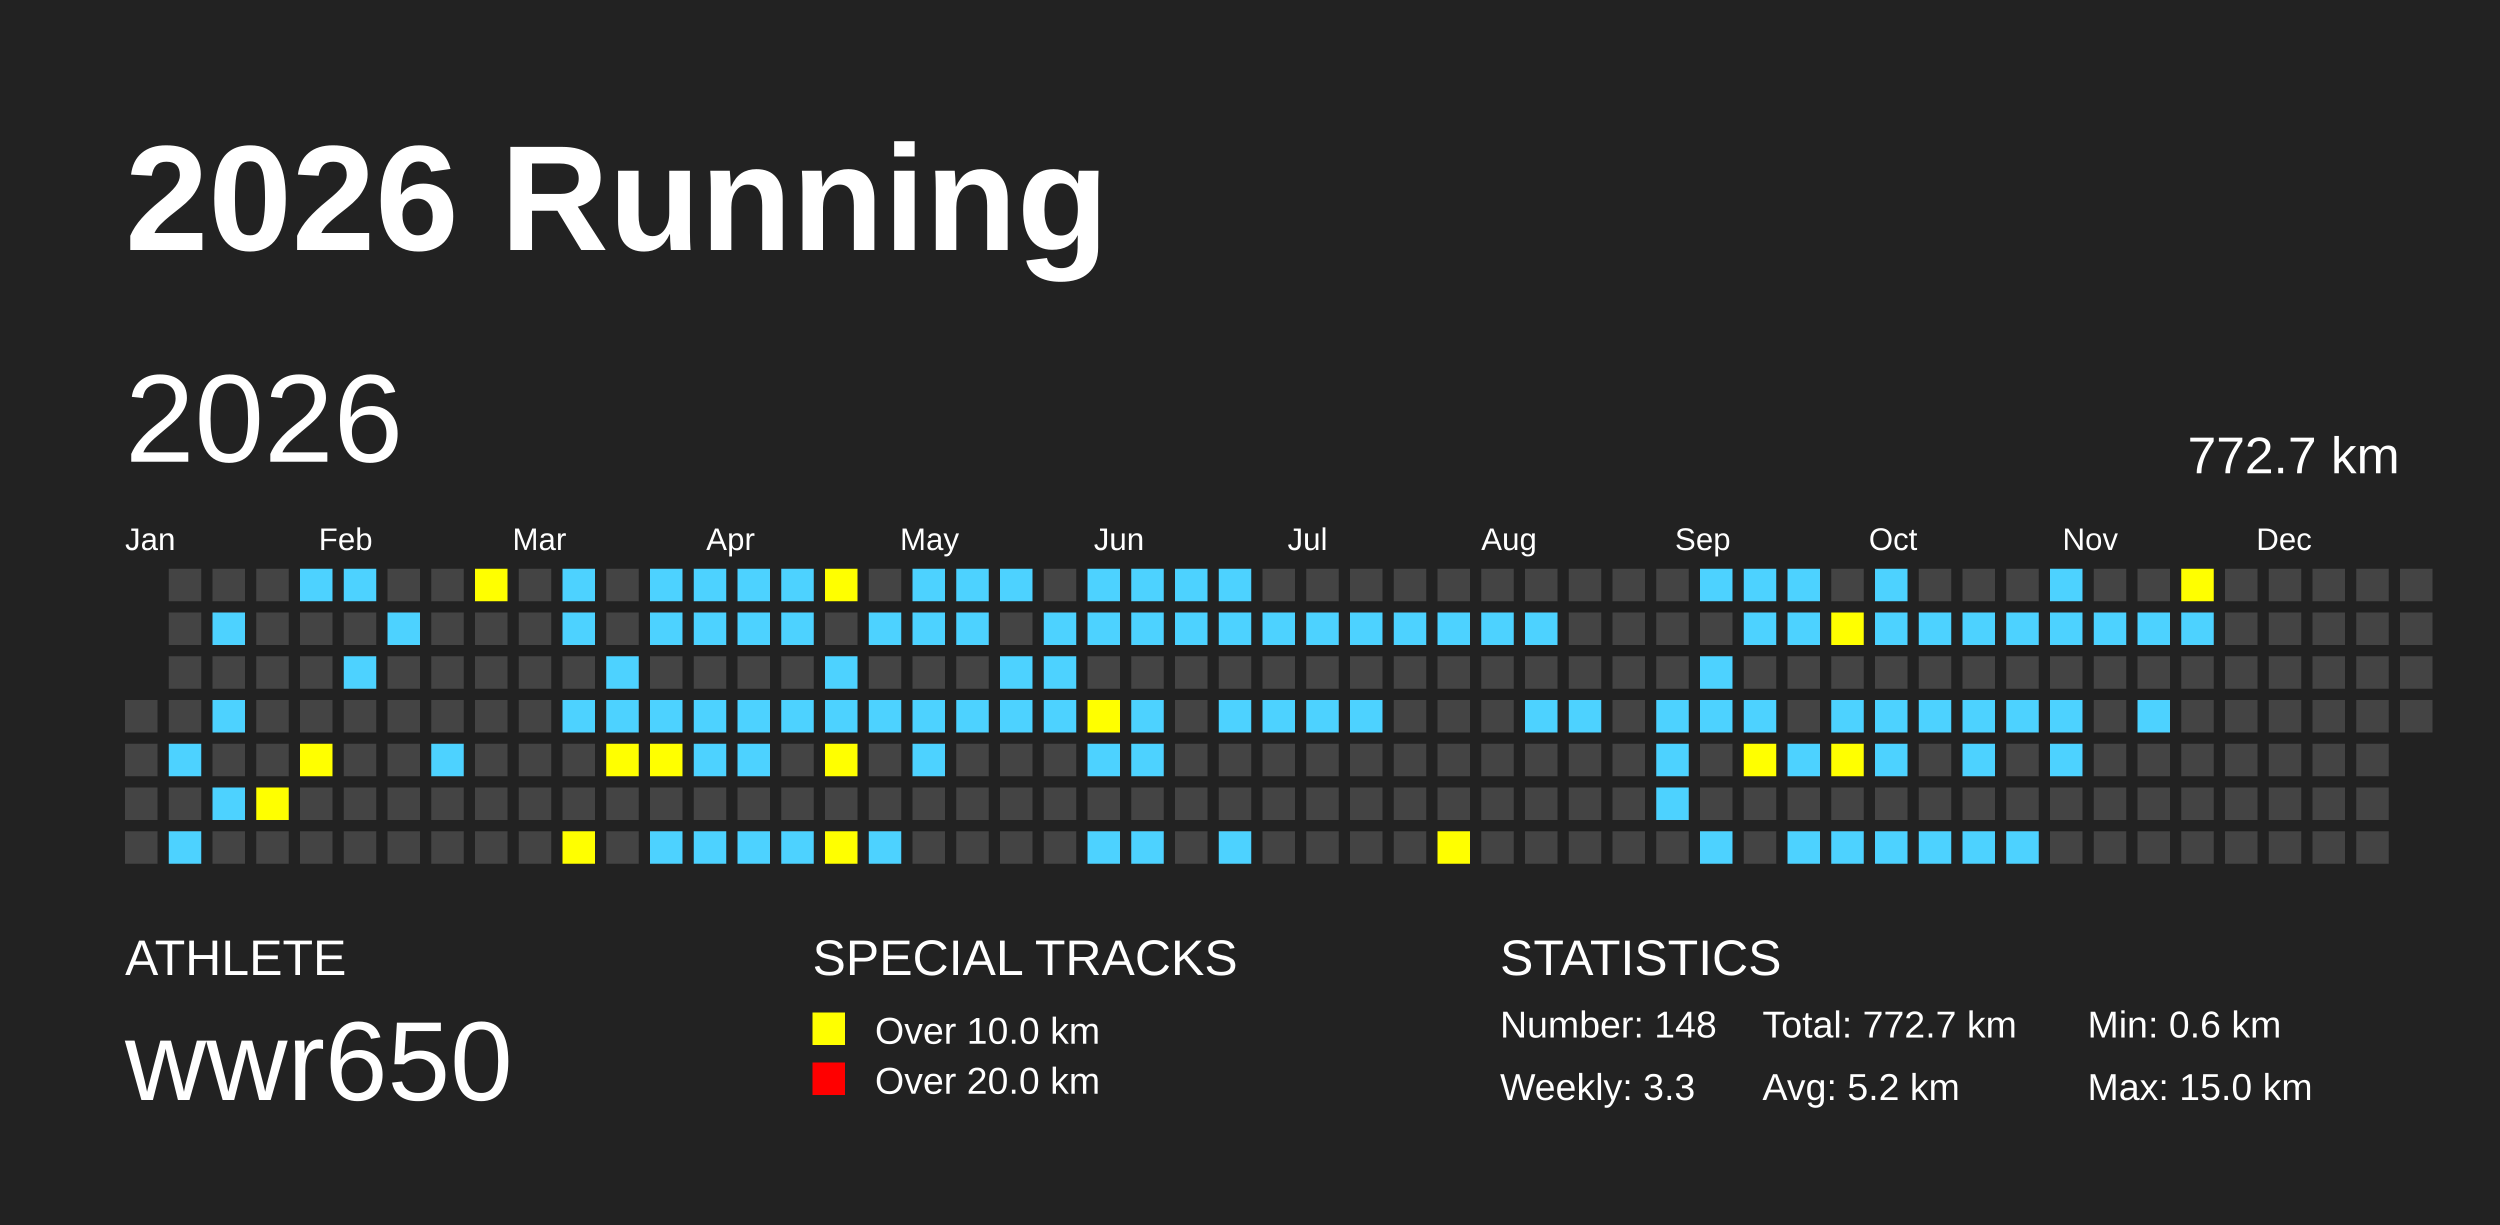
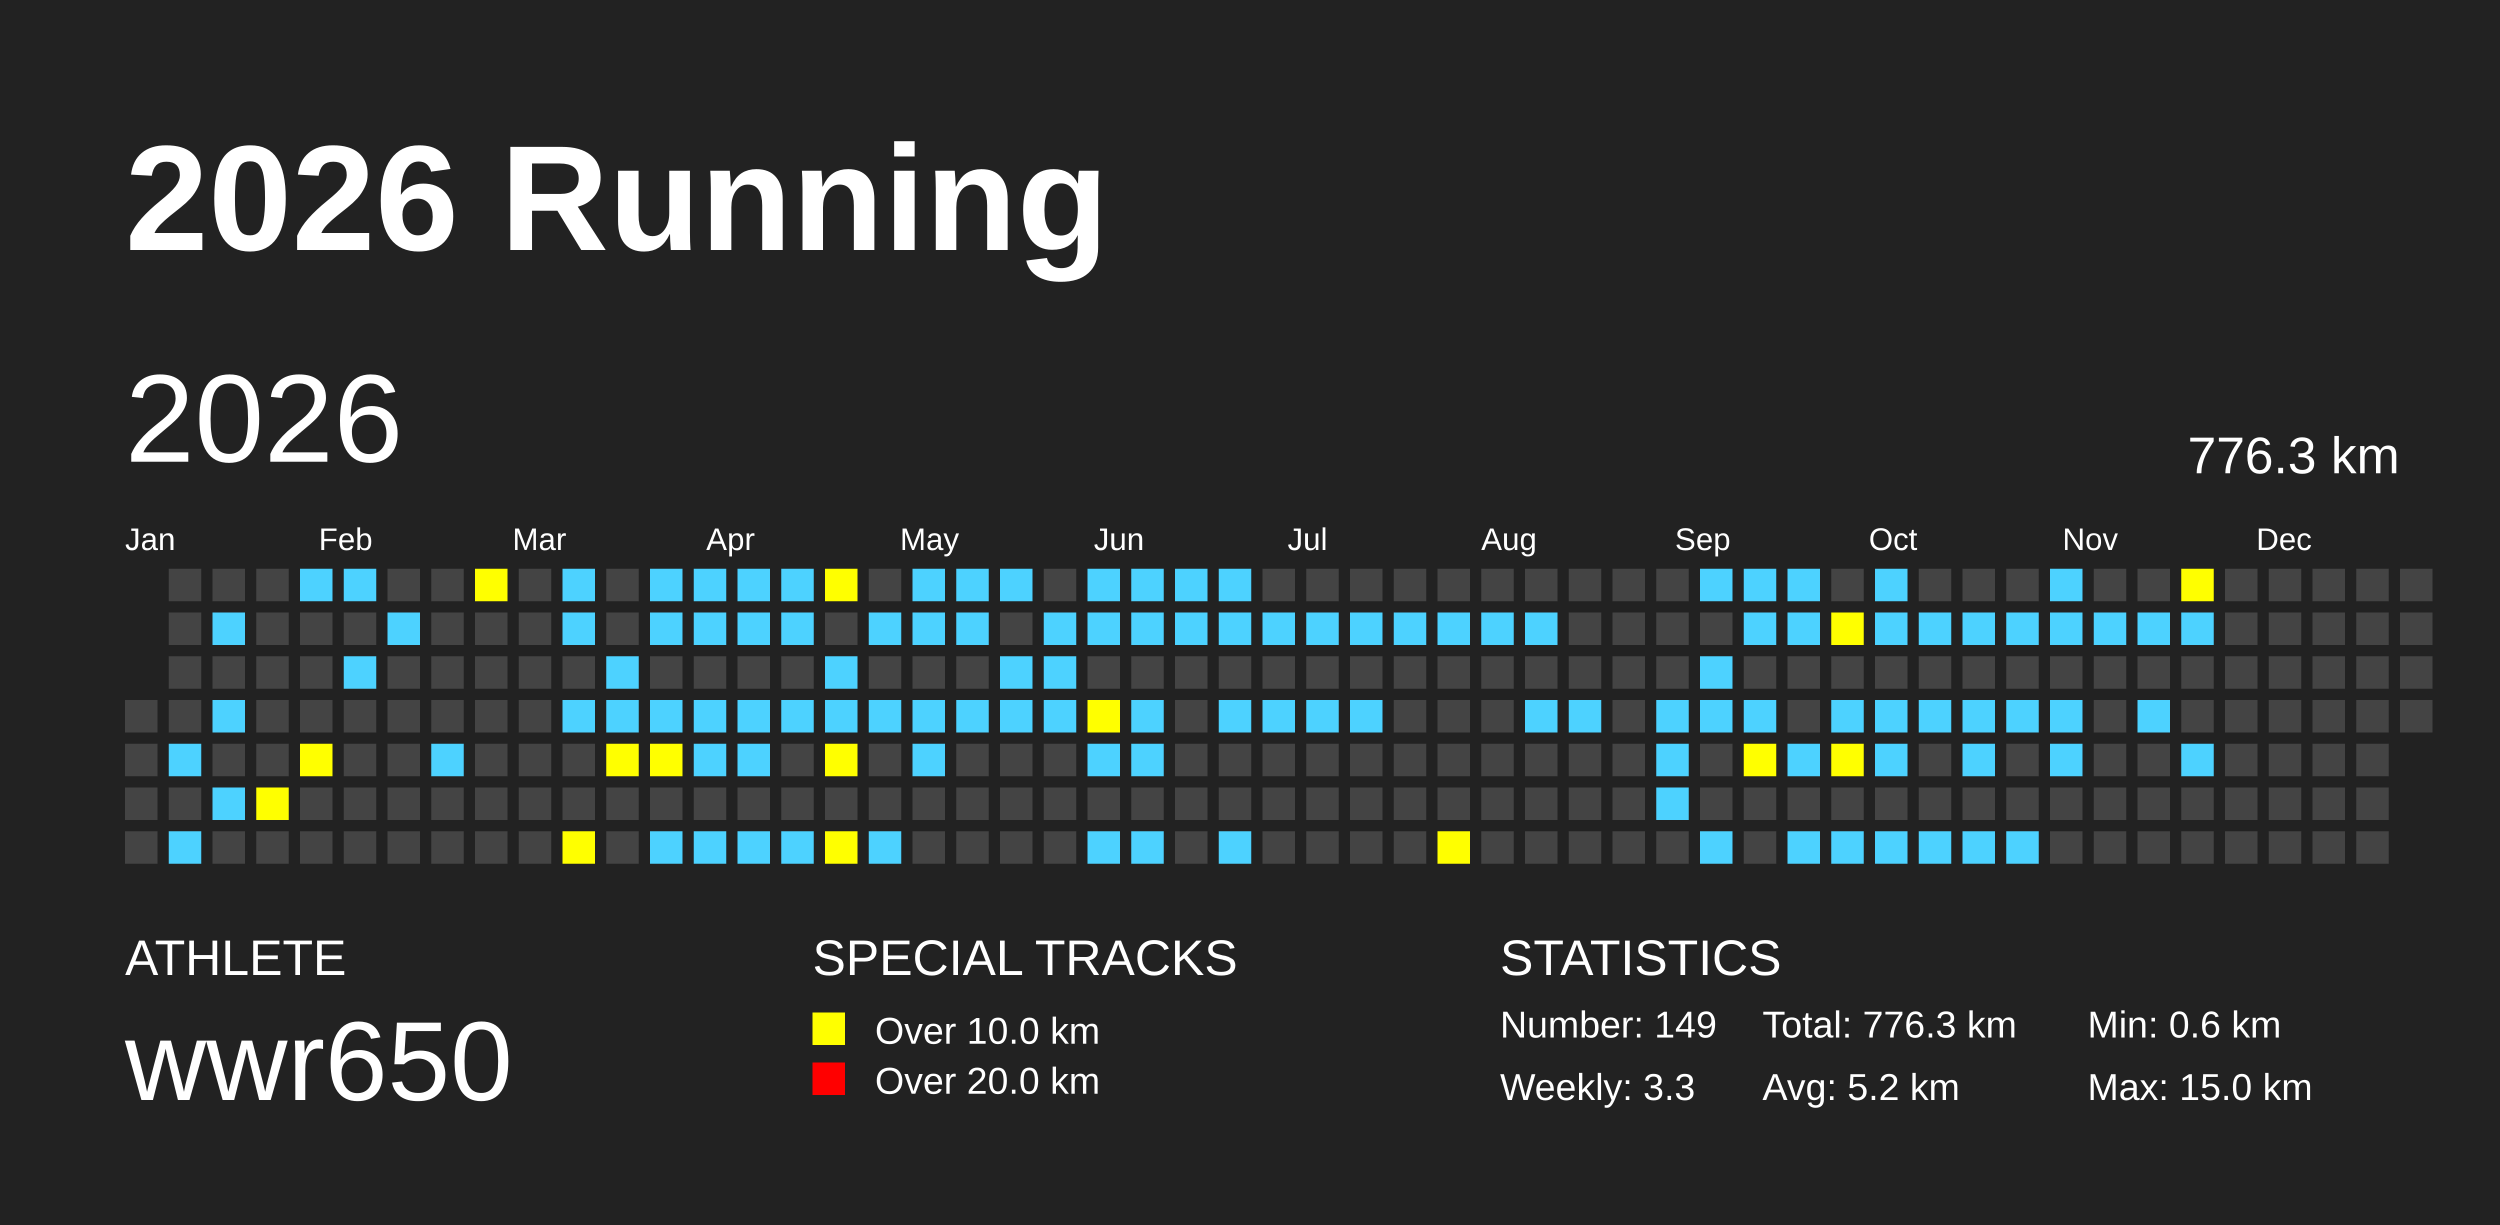
<svg xmlns="http://www.w3.org/2000/svg" baseProfile="full" height="98mm" version="1.1" viewBox="0,0,200,98" width="200mm">
  <defs />
  <rect fill="#222222" height="98" width="200" x="0" y="0" />
  <text fill="#FFFFFF" style="font-size:12px; font-family:Arial; font-weight:bold;" x="10" y="20">2026 Running</text>
  <text fill="#FFFFFF" style="font-size:4px; font-family:Arial" x="10" y="78">ATHLETE</text>
  <text fill="#FFFFFF" style="font-size:9px; font-family:Arial" x="10" y="88">wwr650</text>
  <text fill="#FFFFFF" style="font-size:4px; font-family:Arial" x="65" y="78">SPECIAL TRACKS</text>
  <rect fill="yellow" height="2.6" width="2.6" x="65" y="81" />
  <text fill="#FFFFFF" style="font-size:3px; font-family:Arial" x="70" y="83.5">Over 10.0 km</text>
  <rect fill="red" height="2.6" width="2.6" x="65" y="85" />
  <text fill="#FFFFFF" style="font-size:3px; font-family:Arial" x="70" y="87.5">Over 20.0 km</text>
  <text fill="#FFFFFF" style="font-size:4px; font-family:Arial" x="120" y="78">STATISTICS</text>
-   <text fill="#FFFFFF" style="font-size:3px; font-family:Arial" x="120" y="83">Number: 148</text>
+   <text fill="#FFFFFF" style="font-size:3px; font-family:Arial" x="120" y="83">Number: 149</text>
  <text fill="#FFFFFF" style="font-size:3px; font-family:Arial" x="120" y="88">Weekly: 3.3</text>
-   <text fill="#FFFFFF" style="font-size:3px; font-family:Arial" x="141" y="83">Total: 772.7 km</text>
+   <text fill="#FFFFFF" style="font-size:3px; font-family:Arial" x="141" y="83">Total: 776.3 km</text>
  <text fill="#FFFFFF" style="font-size:3px; font-family:Arial" x="141" y="88">Avg: 5.2 km</text>
  <text fill="#FFFFFF" style="font-size:3px; font-family:Arial" x="167" y="83">Min: 0.6 km</text>
  <text fill="#FFFFFF" style="font-size:3px; font-family:Arial" x="167" y="88">Max: 15.0 km</text>
  <text dominant-baseline="hanging" fill="#FFFFFF" style="font-size:10.0px; font-family:Arial;" x="10" y="30">2026</text>
-   <text dominant-baseline="hanging" fill="#FFFFFF" style="font-size:4.125px; font-family:Arial;" x="175" y="35">772.7 km</text>
+   <text dominant-baseline="hanging" fill="#FFFFFF" style="font-size:4.125px; font-family:Arial;" x="175" y="35">776.3 km</text>
  <text fill="#FFFFFF" style="font-size:2.5px; font-family:Arial" x="10.0" y="44">Jan</text>
  <text fill="#FFFFFF" style="font-size:2.5px; font-family:Arial" x="25.5" y="44">Feb</text>
  <text fill="#FFFFFF" style="font-size:2.5px; font-family:Arial" x="41.0" y="44">Mar</text>
  <text fill="#FFFFFF" style="font-size:2.5px; font-family:Arial" x="56.5" y="44">Apr</text>
  <text fill="#FFFFFF" style="font-size:2.5px; font-family:Arial" x="72.0" y="44">May</text>
  <text fill="#FFFFFF" style="font-size:2.5px; font-family:Arial" x="87.5" y="44">Jun</text>
  <text fill="#FFFFFF" style="font-size:2.5px; font-family:Arial" x="103.0" y="44">Jul</text>
  <text fill="#FFFFFF" style="font-size:2.5px; font-family:Arial" x="118.5" y="44">Aug</text>
  <text fill="#FFFFFF" style="font-size:2.5px; font-family:Arial" x="134.0" y="44">Sep</text>
  <text fill="#FFFFFF" style="font-size:2.5px; font-family:Arial" x="149.5" y="44">Oct</text>
  <text fill="#FFFFFF" style="font-size:2.5px; font-family:Arial" x="165.0" y="44">Nov</text>
  <text fill="#FFFFFF" style="font-size:2.5px; font-family:Arial" x="180.5" y="44">Dec</text>
  <rect fill="#444444" height="2.6" width="2.6" x="10.0" y="56.0" />
  <rect fill="#444444" height="2.6" width="2.6" x="10.0" y="59.5" />
  <rect fill="#444444" height="2.6" width="2.6" x="10.0" y="63.0" />
  <rect fill="#444444" height="2.6" width="2.6" x="10.0" y="66.5" />
  <rect fill="#444444" height="2.6" width="2.6" x="13.5" y="45.5" />
  <rect fill="#444444" height="2.6" width="2.6" x="13.5" y="49.0" />
  <rect fill="#444444" height="2.6" width="2.6" x="13.5" y="52.5" />
  <rect fill="#444444" height="2.6" width="2.6" x="13.5" y="56.0" />
  <rect fill="#4DD2FF" height="2.6" width="2.6" x="13.5" y="59.5" />
  <rect fill="#444444" height="2.6" width="2.6" x="13.5" y="63.0" />
  <rect fill="#4DD2FF" height="2.6" width="2.6" x="13.5" y="66.5" />
  <rect fill="#444444" height="2.6" width="2.6" x="17.0" y="45.5" />
  <rect fill="#4DD2FF" height="2.6" width="2.6" x="17.0" y="49.0" />
  <rect fill="#444444" height="2.6" width="2.6" x="17.0" y="52.5" />
  <rect fill="#4DD2FF" height="2.6" width="2.6" x="17.0" y="56.0" />
  <rect fill="#444444" height="2.6" width="2.6" x="17.0" y="59.5" />
  <rect fill="#4DD2FF" height="2.6" width="2.6" x="17.0" y="63.0" />
  <rect fill="#444444" height="2.6" width="2.6" x="17.0" y="66.5" />
  <rect fill="#444444" height="2.6" width="2.6" x="20.5" y="45.5" />
  <rect fill="#444444" height="2.6" width="2.6" x="20.5" y="49.0" />
  <rect fill="#444444" height="2.6" width="2.6" x="20.5" y="52.5" />
  <rect fill="#444444" height="2.6" width="2.6" x="20.5" y="56.0" />
  <rect fill="#444444" height="2.6" width="2.6" x="20.5" y="59.5" />
  <rect fill="yellow" height="2.6" width="2.6" x="20.5" y="63.0" />
  <rect fill="#444444" height="2.6" width="2.6" x="20.5" y="66.5" />
  <rect fill="#4DD2FF" height="2.6" width="2.6" x="24.0" y="45.5" />
  <rect fill="#444444" height="2.6" width="2.6" x="24.0" y="49.0" />
  <rect fill="#444444" height="2.6" width="2.6" x="24.0" y="52.5" />
  <rect fill="#444444" height="2.6" width="2.6" x="24.0" y="56.0" />
  <rect fill="yellow" height="2.6" width="2.6" x="24.0" y="59.5" />
  <rect fill="#444444" height="2.6" width="2.6" x="24.0" y="63.0" />
  <rect fill="#444444" height="2.6" width="2.6" x="24.0" y="66.5" />
  <rect fill="#4DD2FF" height="2.6" width="2.6" x="27.5" y="45.5" />
  <rect fill="#444444" height="2.6" width="2.6" x="27.5" y="49.0" />
  <rect fill="#4DD2FF" height="2.6" width="2.6" x="27.5" y="52.5" />
  <rect fill="#444444" height="2.6" width="2.6" x="27.5" y="56.0" />
  <rect fill="#444444" height="2.6" width="2.6" x="27.5" y="59.5" />
  <rect fill="#444444" height="2.6" width="2.6" x="27.5" y="63.0" />
  <rect fill="#444444" height="2.6" width="2.6" x="27.5" y="66.5" />
  <rect fill="#444444" height="2.6" width="2.6" x="31.0" y="45.5" />
  <rect fill="#4DD2FF" height="2.6" width="2.6" x="31.0" y="49.0" />
  <rect fill="#444444" height="2.6" width="2.6" x="31.0" y="52.5" />
  <rect fill="#444444" height="2.6" width="2.6" x="31.0" y="56.0" />
  <rect fill="#444444" height="2.6" width="2.6" x="31.0" y="59.5" />
  <rect fill="#444444" height="2.6" width="2.6" x="31.0" y="63.0" />
  <rect fill="#444444" height="2.6" width="2.6" x="31.0" y="66.5" />
  <rect fill="#444444" height="2.6" width="2.6" x="34.5" y="45.5" />
  <rect fill="#444444" height="2.6" width="2.6" x="34.5" y="49.0" />
  <rect fill="#444444" height="2.6" width="2.6" x="34.5" y="52.5" />
  <rect fill="#444444" height="2.6" width="2.6" x="34.5" y="56.0" />
  <rect fill="#4DD2FF" height="2.6" width="2.6" x="34.5" y="59.5" />
  <rect fill="#444444" height="2.6" width="2.6" x="34.5" y="63.0" />
  <rect fill="#444444" height="2.6" width="2.6" x="34.5" y="66.5" />
  <rect fill="yellow" height="2.6" width="2.6" x="38.0" y="45.5" />
  <rect fill="#444444" height="2.6" width="2.6" x="38.0" y="49.0" />
  <rect fill="#444444" height="2.6" width="2.6" x="38.0" y="52.5" />
  <rect fill="#444444" height="2.6" width="2.6" x="38.0" y="56.0" />
  <rect fill="#444444" height="2.6" width="2.6" x="38.0" y="59.5" />
  <rect fill="#444444" height="2.6" width="2.6" x="38.0" y="63.0" />
  <rect fill="#444444" height="2.6" width="2.6" x="38.0" y="66.5" />
  <rect fill="#444444" height="2.6" width="2.6" x="41.5" y="45.5" />
  <rect fill="#444444" height="2.6" width="2.6" x="41.5" y="49.0" />
  <rect fill="#444444" height="2.6" width="2.6" x="41.5" y="52.5" />
  <rect fill="#444444" height="2.6" width="2.6" x="41.5" y="56.0" />
  <rect fill="#444444" height="2.6" width="2.6" x="41.5" y="59.5" />
  <rect fill="#444444" height="2.6" width="2.6" x="41.5" y="63.0" />
  <rect fill="#444444" height="2.6" width="2.6" x="41.5" y="66.5" />
  <rect fill="#4DD2FF" height="2.6" width="2.6" x="45.0" y="45.5" />
  <rect fill="#4DD2FF" height="2.6" width="2.6" x="45.0" y="49.0" />
  <rect fill="#444444" height="2.6" width="2.6" x="45.0" y="52.5" />
  <rect fill="#4DD2FF" height="2.6" width="2.6" x="45.0" y="56.0" />
  <rect fill="#444444" height="2.6" width="2.6" x="45.0" y="59.5" />
  <rect fill="#444444" height="2.6" width="2.6" x="45.0" y="63.0" />
  <rect fill="yellow" height="2.6" width="2.6" x="45.0" y="66.5" />
  <rect fill="#444444" height="2.6" width="2.6" x="48.5" y="45.5" />
  <rect fill="#444444" height="2.6" width="2.6" x="48.5" y="49.0" />
  <rect fill="#4DD2FF" height="2.6" width="2.6" x="48.5" y="52.5" />
  <rect fill="#4DD2FF" height="2.6" width="2.6" x="48.5" y="56.0" />
  <rect fill="yellow" height="2.6" width="2.6" x="48.5" y="59.5" />
  <rect fill="#444444" height="2.6" width="2.6" x="48.5" y="63.0" />
  <rect fill="#444444" height="2.6" width="2.6" x="48.5" y="66.5" />
  <rect fill="#4DD2FF" height="2.6" width="2.6" x="52.0" y="45.5" />
  <rect fill="#4DD2FF" height="2.6" width="2.6" x="52.0" y="49.0" />
  <rect fill="#444444" height="2.6" width="2.6" x="52.0" y="52.5" />
  <rect fill="#4DD2FF" height="2.6" width="2.6" x="52.0" y="56.0" />
  <rect fill="yellow" height="2.6" width="2.6" x="52.0" y="59.5" />
  <rect fill="#444444" height="2.6" width="2.6" x="52.0" y="63.0" />
  <rect fill="#4DD2FF" height="2.6" width="2.6" x="52.0" y="66.5" />
  <rect fill="#4DD2FF" height="2.6" width="2.6" x="55.5" y="45.5" />
  <rect fill="#4DD2FF" height="2.6" width="2.6" x="55.5" y="49.0" />
  <rect fill="#444444" height="2.6" width="2.6" x="55.5" y="52.5" />
  <rect fill="#4DD2FF" height="2.6" width="2.6" x="55.5" y="56.0" />
  <rect fill="#4DD2FF" height="2.6" width="2.6" x="55.5" y="59.5" />
  <rect fill="#444444" height="2.6" width="2.6" x="55.5" y="63.0" />
  <rect fill="#4DD2FF" height="2.6" width="2.6" x="55.5" y="66.5" />
  <rect fill="#4DD2FF" height="2.6" width="2.6" x="59.0" y="45.5" />
  <rect fill="#4DD2FF" height="2.6" width="2.6" x="59.0" y="49.0" />
  <rect fill="#444444" height="2.6" width="2.6" x="59.0" y="52.5" />
  <rect fill="#4DD2FF" height="2.6" width="2.6" x="59.0" y="56.0" />
  <rect fill="#4DD2FF" height="2.6" width="2.6" x="59.0" y="59.5" />
  <rect fill="#444444" height="2.6" width="2.6" x="59.0" y="63.0" />
  <rect fill="#4DD2FF" height="2.6" width="2.6" x="59.0" y="66.5" />
  <rect fill="#4DD2FF" height="2.6" width="2.6" x="62.5" y="45.5" />
  <rect fill="#4DD2FF" height="2.6" width="2.6" x="62.5" y="49.0" />
  <rect fill="#444444" height="2.6" width="2.6" x="62.5" y="52.5" />
  <rect fill="#4DD2FF" height="2.6" width="2.6" x="62.5" y="56.0" />
  <rect fill="#444444" height="2.6" width="2.6" x="62.5" y="59.5" />
  <rect fill="#444444" height="2.6" width="2.6" x="62.5" y="63.0" />
  <rect fill="#4DD2FF" height="2.6" width="2.6" x="62.5" y="66.5" />
  <rect fill="yellow" height="2.6" width="2.6" x="66.0" y="45.5" />
  <rect fill="#444444" height="2.6" width="2.6" x="66.0" y="49.0" />
  <rect fill="#4DD2FF" height="2.6" width="2.6" x="66.0" y="52.5" />
  <rect fill="#4DD2FF" height="2.6" width="2.6" x="66.0" y="56.0" />
  <rect fill="yellow" height="2.6" width="2.6" x="66.0" y="59.5" />
  <rect fill="#444444" height="2.6" width="2.6" x="66.0" y="63.0" />
  <rect fill="yellow" height="2.6" width="2.6" x="66.0" y="66.5" />
  <rect fill="#444444" height="2.6" width="2.6" x="69.5" y="45.5" />
  <rect fill="#4DD2FF" height="2.6" width="2.6" x="69.5" y="49.0" />
  <rect fill="#444444" height="2.6" width="2.6" x="69.5" y="52.5" />
  <rect fill="#4DD2FF" height="2.6" width="2.6" x="69.5" y="56.0" />
  <rect fill="#444444" height="2.6" width="2.6" x="69.5" y="59.5" />
  <rect fill="#444444" height="2.6" width="2.6" x="69.5" y="63.0" />
  <rect fill="#4DD2FF" height="2.6" width="2.6" x="69.5" y="66.5" />
  <rect fill="#4DD2FF" height="2.6" width="2.6" x="73.0" y="45.5" />
  <rect fill="#4DD2FF" height="2.6" width="2.6" x="73.0" y="49.0" />
  <rect fill="#444444" height="2.6" width="2.6" x="73.0" y="52.5" />
  <rect fill="#4DD2FF" height="2.6" width="2.6" x="73.0" y="56.0" />
  <rect fill="#4DD2FF" height="2.6" width="2.6" x="73.0" y="59.5" />
  <rect fill="#444444" height="2.6" width="2.6" x="73.0" y="63.0" />
  <rect fill="#444444" height="2.6" width="2.6" x="73.0" y="66.5" />
  <rect fill="#4DD2FF" height="2.6" width="2.6" x="76.5" y="45.5" />
  <rect fill="#4DD2FF" height="2.6" width="2.6" x="76.5" y="49.0" />
  <rect fill="#444444" height="2.6" width="2.6" x="76.5" y="52.5" />
  <rect fill="#4DD2FF" height="2.6" width="2.6" x="76.5" y="56.0" />
  <rect fill="#444444" height="2.6" width="2.6" x="76.5" y="59.5" />
  <rect fill="#444444" height="2.6" width="2.6" x="76.5" y="63.0" />
  <rect fill="#444444" height="2.6" width="2.6" x="76.5" y="66.5" />
  <rect fill="#4DD2FF" height="2.6" width="2.6" x="80.0" y="45.5" />
  <rect fill="#444444" height="2.6" width="2.6" x="80.0" y="49.0" />
  <rect fill="#4DD2FF" height="2.6" width="2.6" x="80.0" y="52.5" />
  <rect fill="#4DD2FF" height="2.6" width="2.6" x="80.0" y="56.0" />
  <rect fill="#444444" height="2.6" width="2.6" x="80.0" y="59.5" />
  <rect fill="#444444" height="2.6" width="2.6" x="80.0" y="63.0" />
  <rect fill="#444444" height="2.6" width="2.6" x="80.0" y="66.5" />
  <rect fill="#444444" height="2.6" width="2.6" x="83.5" y="45.5" />
  <rect fill="#4DD2FF" height="2.6" width="2.6" x="83.5" y="49.0" />
  <rect fill="#4DD2FF" height="2.6" width="2.6" x="83.5" y="52.5" />
  <rect fill="#4DD2FF" height="2.6" width="2.6" x="83.5" y="56.0" />
  <rect fill="#444444" height="2.6" width="2.6" x="83.5" y="59.5" />
  <rect fill="#444444" height="2.6" width="2.6" x="83.5" y="63.0" />
  <rect fill="#444444" height="2.6" width="2.6" x="83.5" y="66.5" />
  <rect fill="#4DD2FF" height="2.6" width="2.6" x="87.0" y="45.5" />
  <rect fill="#4DD2FF" height="2.6" width="2.6" x="87.0" y="49.0" />
  <rect fill="#444444" height="2.6" width="2.6" x="87.0" y="52.5" />
  <rect fill="yellow" height="2.6" width="2.6" x="87.0" y="56.0" />
  <rect fill="#4DD2FF" height="2.6" width="2.6" x="87.0" y="59.5" />
  <rect fill="#444444" height="2.6" width="2.6" x="87.0" y="63.0" />
  <rect fill="#4DD2FF" height="2.6" width="2.6" x="87.0" y="66.5" />
  <rect fill="#4DD2FF" height="2.6" width="2.6" x="90.5" y="45.5" />
  <rect fill="#4DD2FF" height="2.6" width="2.6" x="90.5" y="49.0" />
  <rect fill="#444444" height="2.6" width="2.6" x="90.5" y="52.5" />
  <rect fill="#4DD2FF" height="2.6" width="2.6" x="90.5" y="56.0" />
  <rect fill="#4DD2FF" height="2.6" width="2.6" x="90.5" y="59.5" />
  <rect fill="#444444" height="2.6" width="2.6" x="90.5" y="63.0" />
  <rect fill="#4DD2FF" height="2.6" width="2.6" x="90.5" y="66.5" />
  <rect fill="#4DD2FF" height="2.6" width="2.6" x="94.0" y="45.5" />
  <rect fill="#4DD2FF" height="2.6" width="2.6" x="94.0" y="49.0" />
  <rect fill="#444444" height="2.6" width="2.6" x="94.0" y="52.5" />
  <rect fill="#444444" height="2.6" width="2.6" x="94.0" y="56.0" />
  <rect fill="#444444" height="2.6" width="2.6" x="94.0" y="59.5" />
  <rect fill="#444444" height="2.6" width="2.6" x="94.0" y="63.0" />
  <rect fill="#444444" height="2.6" width="2.6" x="94.0" y="66.5" />
  <rect fill="#4DD2FF" height="2.6" width="2.6" x="97.5" y="45.5" />
  <rect fill="#4DD2FF" height="2.6" width="2.6" x="97.5" y="49.0" />
  <rect fill="#444444" height="2.6" width="2.6" x="97.5" y="52.5" />
  <rect fill="#4DD2FF" height="2.6" width="2.6" x="97.5" y="56.0" />
  <rect fill="#444444" height="2.6" width="2.6" x="97.5" y="59.5" />
  <rect fill="#444444" height="2.6" width="2.6" x="97.5" y="63.0" />
  <rect fill="#4DD2FF" height="2.6" width="2.6" x="97.5" y="66.5" />
  <rect fill="#444444" height="2.6" width="2.6" x="101.0" y="45.5" />
  <rect fill="#4DD2FF" height="2.6" width="2.6" x="101.0" y="49.0" />
  <rect fill="#444444" height="2.6" width="2.6" x="101.0" y="52.5" />
  <rect fill="#4DD2FF" height="2.6" width="2.6" x="101.0" y="56.0" />
  <rect fill="#444444" height="2.6" width="2.6" x="101.0" y="59.5" />
  <rect fill="#444444" height="2.6" width="2.6" x="101.0" y="63.0" />
  <rect fill="#444444" height="2.6" width="2.6" x="101.0" y="66.5" />
  <rect fill="#444444" height="2.6" width="2.6" x="104.5" y="45.5" />
  <rect fill="#4DD2FF" height="2.6" width="2.6" x="104.5" y="49.0" />
  <rect fill="#444444" height="2.6" width="2.6" x="104.5" y="52.5" />
  <rect fill="#4DD2FF" height="2.6" width="2.6" x="104.5" y="56.0" />
  <rect fill="#444444" height="2.6" width="2.6" x="104.5" y="59.5" />
  <rect fill="#444444" height="2.6" width="2.6" x="104.5" y="63.0" />
  <rect fill="#444444" height="2.6" width="2.6" x="104.5" y="66.5" />
  <rect fill="#444444" height="2.6" width="2.6" x="108.0" y="45.5" />
  <rect fill="#4DD2FF" height="2.6" width="2.6" x="108.0" y="49.0" />
  <rect fill="#444444" height="2.6" width="2.6" x="108.0" y="52.5" />
  <rect fill="#4DD2FF" height="2.6" width="2.6" x="108.0" y="56.0" />
  <rect fill="#444444" height="2.6" width="2.6" x="108.0" y="59.5" />
  <rect fill="#444444" height="2.6" width="2.6" x="108.0" y="63.0" />
  <rect fill="#444444" height="2.6" width="2.6" x="108.0" y="66.5" />
  <rect fill="#444444" height="2.6" width="2.6" x="111.5" y="45.5" />
  <rect fill="#4DD2FF" height="2.6" width="2.6" x="111.5" y="49.0" />
  <rect fill="#444444" height="2.6" width="2.6" x="111.5" y="52.5" />
  <rect fill="#444444" height="2.6" width="2.6" x="111.5" y="56.0" />
  <rect fill="#444444" height="2.6" width="2.6" x="111.5" y="59.5" />
  <rect fill="#444444" height="2.6" width="2.6" x="111.5" y="63.0" />
  <rect fill="#444444" height="2.6" width="2.6" x="111.5" y="66.5" />
  <rect fill="#444444" height="2.6" width="2.6" x="115.0" y="45.5" />
  <rect fill="#4DD2FF" height="2.6" width="2.6" x="115.0" y="49.0" />
  <rect fill="#444444" height="2.6" width="2.6" x="115.0" y="52.5" />
  <rect fill="#444444" height="2.6" width="2.6" x="115.0" y="56.0" />
  <rect fill="#444444" height="2.6" width="2.6" x="115.0" y="59.5" />
  <rect fill="#444444" height="2.6" width="2.6" x="115.0" y="63.0" />
  <rect fill="yellow" height="2.6" width="2.6" x="115.0" y="66.5" />
  <rect fill="#444444" height="2.6" width="2.6" x="118.5" y="45.5" />
  <rect fill="#4DD2FF" height="2.6" width="2.6" x="118.5" y="49.0" />
  <rect fill="#444444" height="2.6" width="2.6" x="118.5" y="52.5" />
  <rect fill="#444444" height="2.6" width="2.6" x="118.5" y="56.0" />
  <rect fill="#444444" height="2.6" width="2.6" x="118.5" y="59.5" />
  <rect fill="#444444" height="2.6" width="2.6" x="118.5" y="63.0" />
  <rect fill="#444444" height="2.6" width="2.6" x="118.5" y="66.5" />
  <rect fill="#444444" height="2.6" width="2.6" x="122.0" y="45.5" />
  <rect fill="#4DD2FF" height="2.6" width="2.6" x="122.0" y="49.0" />
  <rect fill="#444444" height="2.6" width="2.6" x="122.0" y="52.5" />
  <rect fill="#4DD2FF" height="2.6" width="2.6" x="122.0" y="56.0" />
  <rect fill="#444444" height="2.6" width="2.6" x="122.0" y="59.5" />
  <rect fill="#444444" height="2.6" width="2.6" x="122.0" y="63.0" />
  <rect fill="#444444" height="2.6" width="2.6" x="122.0" y="66.5" />
  <rect fill="#444444" height="2.6" width="2.6" x="125.5" y="45.5" />
  <rect fill="#444444" height="2.6" width="2.6" x="125.5" y="49.0" />
  <rect fill="#444444" height="2.6" width="2.6" x="125.5" y="52.5" />
  <rect fill="#4DD2FF" height="2.6" width="2.6" x="125.5" y="56.0" />
  <rect fill="#444444" height="2.6" width="2.6" x="125.5" y="59.5" />
  <rect fill="#444444" height="2.6" width="2.6" x="125.5" y="63.0" />
  <rect fill="#444444" height="2.6" width="2.6" x="125.5" y="66.5" />
  <rect fill="#444444" height="2.6" width="2.6" x="129.0" y="45.5" />
  <rect fill="#444444" height="2.6" width="2.6" x="129.0" y="49.0" />
  <rect fill="#444444" height="2.6" width="2.6" x="129.0" y="52.5" />
  <rect fill="#444444" height="2.6" width="2.6" x="129.0" y="56.0" />
  <rect fill="#444444" height="2.6" width="2.6" x="129.0" y="59.5" />
  <rect fill="#444444" height="2.6" width="2.6" x="129.0" y="63.0" />
  <rect fill="#444444" height="2.6" width="2.6" x="129.0" y="66.5" />
  <rect fill="#444444" height="2.6" width="2.6" x="132.5" y="45.5" />
  <rect fill="#444444" height="2.6" width="2.6" x="132.5" y="49.0" />
  <rect fill="#444444" height="2.6" width="2.6" x="132.5" y="52.5" />
  <rect fill="#4DD2FF" height="2.6" width="2.6" x="132.5" y="56.0" />
  <rect fill="#4DD2FF" height="2.6" width="2.6" x="132.5" y="59.5" />
  <rect fill="#4DD2FF" height="2.6" width="2.6" x="132.5" y="63.0" />
  <rect fill="#444444" height="2.6" width="2.6" x="132.5" y="66.5" />
  <rect fill="#4DD2FF" height="2.6" width="2.6" x="136.0" y="45.5" />
  <rect fill="#444444" height="2.6" width="2.6" x="136.0" y="49.0" />
  <rect fill="#4DD2FF" height="2.6" width="2.6" x="136.0" y="52.5" />
  <rect fill="#4DD2FF" height="2.6" width="2.6" x="136.0" y="56.0" />
  <rect fill="#444444" height="2.6" width="2.6" x="136.0" y="59.5" />
  <rect fill="#444444" height="2.6" width="2.6" x="136.0" y="63.0" />
  <rect fill="#4DD2FF" height="2.6" width="2.6" x="136.0" y="66.5" />
  <rect fill="#4DD2FF" height="2.6" width="2.6" x="139.5" y="45.5" />
  <rect fill="#4DD2FF" height="2.6" width="2.6" x="139.5" y="49.0" />
  <rect fill="#444444" height="2.6" width="2.6" x="139.5" y="52.5" />
  <rect fill="#4DD2FF" height="2.6" width="2.6" x="139.5" y="56.0" />
  <rect fill="yellow" height="2.6" width="2.6" x="139.5" y="59.5" />
  <rect fill="#444444" height="2.6" width="2.6" x="139.5" y="63.0" />
  <rect fill="#444444" height="2.6" width="2.6" x="139.5" y="66.5" />
  <rect fill="#4DD2FF" height="2.6" width="2.6" x="143.0" y="45.5" />
  <rect fill="#4DD2FF" height="2.6" width="2.6" x="143.0" y="49.0" />
  <rect fill="#444444" height="2.6" width="2.6" x="143.0" y="52.5" />
  <rect fill="#444444" height="2.6" width="2.6" x="143.0" y="56.0" />
  <rect fill="#4DD2FF" height="2.6" width="2.6" x="143.0" y="59.5" />
  <rect fill="#444444" height="2.6" width="2.6" x="143.0" y="63.0" />
  <rect fill="#4DD2FF" height="2.6" width="2.6" x="143.0" y="66.5" />
  <rect fill="#444444" height="2.6" width="2.6" x="146.5" y="45.5" />
  <rect fill="yellow" height="2.6" width="2.6" x="146.5" y="49.0" />
  <rect fill="#444444" height="2.6" width="2.6" x="146.5" y="52.5" />
  <rect fill="#4DD2FF" height="2.6" width="2.6" x="146.5" y="56.0" />
  <rect fill="yellow" height="2.6" width="2.6" x="146.5" y="59.5" />
  <rect fill="#444444" height="2.6" width="2.6" x="146.5" y="63.0" />
  <rect fill="#4DD2FF" height="2.6" width="2.6" x="146.5" y="66.5" />
  <rect fill="#4DD2FF" height="2.6" width="2.6" x="150.0" y="45.5" />
  <rect fill="#4DD2FF" height="2.6" width="2.6" x="150.0" y="49.0" />
  <rect fill="#444444" height="2.6" width="2.6" x="150.0" y="52.5" />
  <rect fill="#4DD2FF" height="2.6" width="2.6" x="150.0" y="56.0" />
  <rect fill="#4DD2FF" height="2.6" width="2.6" x="150.0" y="59.5" />
  <rect fill="#444444" height="2.6" width="2.6" x="150.0" y="63.0" />
  <rect fill="#4DD2FF" height="2.6" width="2.6" x="150.0" y="66.5" />
  <rect fill="#444444" height="2.6" width="2.6" x="153.5" y="45.5" />
  <rect fill="#4DD2FF" height="2.6" width="2.6" x="153.5" y="49.0" />
  <rect fill="#444444" height="2.6" width="2.6" x="153.5" y="52.5" />
  <rect fill="#4DD2FF" height="2.6" width="2.6" x="153.5" y="56.0" />
  <rect fill="#444444" height="2.6" width="2.6" x="153.5" y="59.5" />
  <rect fill="#444444" height="2.6" width="2.6" x="153.5" y="63.0" />
  <rect fill="#4DD2FF" height="2.6" width="2.6" x="153.5" y="66.5" />
  <rect fill="#444444" height="2.6" width="2.6" x="157.0" y="45.5" />
  <rect fill="#4DD2FF" height="2.6" width="2.6" x="157.0" y="49.0" />
  <rect fill="#444444" height="2.6" width="2.6" x="157.0" y="52.5" />
  <rect fill="#4DD2FF" height="2.6" width="2.6" x="157.0" y="56.0" />
  <rect fill="#4DD2FF" height="2.6" width="2.6" x="157.0" y="59.5" />
  <rect fill="#444444" height="2.6" width="2.6" x="157.0" y="63.0" />
  <rect fill="#4DD2FF" height="2.6" width="2.6" x="157.0" y="66.5" />
  <rect fill="#444444" height="2.6" width="2.6" x="160.5" y="45.5" />
  <rect fill="#4DD2FF" height="2.6" width="2.6" x="160.5" y="49.0" />
  <rect fill="#444444" height="2.6" width="2.6" x="160.5" y="52.5" />
  <rect fill="#4DD2FF" height="2.6" width="2.6" x="160.5" y="56.0" />
  <rect fill="#444444" height="2.6" width="2.6" x="160.5" y="59.5" />
  <rect fill="#444444" height="2.6" width="2.6" x="160.5" y="63.0" />
  <rect fill="#4DD2FF" height="2.6" width="2.6" x="160.5" y="66.5" />
  <rect fill="#4DD2FF" height="2.6" width="2.6" x="164.0" y="45.5" />
  <rect fill="#4DD2FF" height="2.6" width="2.6" x="164.0" y="49.0" />
  <rect fill="#444444" height="2.6" width="2.6" x="164.0" y="52.5" />
  <rect fill="#4DD2FF" height="2.6" width="2.6" x="164.0" y="56.0" />
  <rect fill="#4DD2FF" height="2.6" width="2.6" x="164.0" y="59.5" />
  <rect fill="#444444" height="2.6" width="2.6" x="164.0" y="63.0" />
  <rect fill="#444444" height="2.6" width="2.6" x="164.0" y="66.5" />
  <rect fill="#444444" height="2.6" width="2.6" x="167.5" y="45.5" />
  <rect fill="#4DD2FF" height="2.6" width="2.6" x="167.5" y="49.0" />
  <rect fill="#444444" height="2.6" width="2.6" x="167.5" y="52.5" />
  <rect fill="#444444" height="2.6" width="2.6" x="167.5" y="56.0" />
  <rect fill="#444444" height="2.6" width="2.6" x="167.5" y="59.5" />
  <rect fill="#444444" height="2.6" width="2.6" x="167.5" y="63.0" />
  <rect fill="#444444" height="2.6" width="2.6" x="167.5" y="66.5" />
  <rect fill="#444444" height="2.6" width="2.6" x="171.0" y="45.5" />
  <rect fill="#4DD2FF" height="2.6" width="2.6" x="171.0" y="49.0" />
  <rect fill="#444444" height="2.6" width="2.6" x="171.0" y="52.5" />
  <rect fill="#4DD2FF" height="2.6" width="2.6" x="171.0" y="56.0" />
  <rect fill="#444444" height="2.6" width="2.6" x="171.0" y="59.5" />
  <rect fill="#444444" height="2.6" width="2.6" x="171.0" y="63.0" />
  <rect fill="#444444" height="2.6" width="2.6" x="171.0" y="66.5" />
  <rect fill="yellow" height="2.6" width="2.6" x="174.5" y="45.5" />
  <rect fill="#4DD2FF" height="2.6" width="2.6" x="174.5" y="49.0" />
  <rect fill="#444444" height="2.6" width="2.6" x="174.5" y="52.5" />
  <rect fill="#444444" height="2.6" width="2.6" x="174.5" y="56.0" />
-   <rect fill="#444444" height="2.6" width="2.6" x="174.5" y="59.5" />
+   <rect fill="#4DD2FF" height="2.6" width="2.6" x="174.5" y="59.5" />
  <rect fill="#444444" height="2.6" width="2.6" x="174.5" y="63.0" />
  <rect fill="#444444" height="2.6" width="2.6" x="174.5" y="66.5" />
  <rect fill="#444444" height="2.6" width="2.6" x="178.0" y="45.5" />
  <rect fill="#444444" height="2.6" width="2.6" x="178.0" y="49.0" />
  <rect fill="#444444" height="2.6" width="2.6" x="178.0" y="52.5" />
  <rect fill="#444444" height="2.6" width="2.6" x="178.0" y="56.0" />
  <rect fill="#444444" height="2.6" width="2.6" x="178.0" y="59.5" />
  <rect fill="#444444" height="2.6" width="2.6" x="178.0" y="63.0" />
  <rect fill="#444444" height="2.6" width="2.6" x="178.0" y="66.5" />
  <rect fill="#444444" height="2.6" width="2.6" x="181.5" y="45.5" />
  <rect fill="#444444" height="2.6" width="2.6" x="181.5" y="49.0" />
  <rect fill="#444444" height="2.6" width="2.6" x="181.5" y="52.5" />
  <rect fill="#444444" height="2.6" width="2.6" x="181.5" y="56.0" />
  <rect fill="#444444" height="2.6" width="2.6" x="181.5" y="59.5" />
  <rect fill="#444444" height="2.6" width="2.6" x="181.5" y="63.0" />
  <rect fill="#444444" height="2.6" width="2.6" x="181.5" y="66.5" />
  <rect fill="#444444" height="2.6" width="2.6" x="185.0" y="45.5" />
  <rect fill="#444444" height="2.6" width="2.6" x="185.0" y="49.0" />
  <rect fill="#444444" height="2.6" width="2.6" x="185.0" y="52.5" />
  <rect fill="#444444" height="2.6" width="2.6" x="185.0" y="56.0" />
  <rect fill="#444444" height="2.6" width="2.6" x="185.0" y="59.5" />
  <rect fill="#444444" height="2.6" width="2.6" x="185.0" y="63.0" />
  <rect fill="#444444" height="2.6" width="2.6" x="185.0" y="66.5" />
  <rect fill="#444444" height="2.6" width="2.6" x="188.5" y="45.5" />
  <rect fill="#444444" height="2.6" width="2.6" x="188.5" y="49.0" />
  <rect fill="#444444" height="2.6" width="2.6" x="188.5" y="52.5" />
  <rect fill="#444444" height="2.6" width="2.6" x="188.5" y="56.0" />
  <rect fill="#444444" height="2.6" width="2.6" x="188.5" y="59.5" />
  <rect fill="#444444" height="2.6" width="2.6" x="188.5" y="63.0" />
  <rect fill="#444444" height="2.6" width="2.6" x="188.5" y="66.5" />
  <rect fill="#444444" height="2.6" width="2.6" x="192.0" y="45.5" />
  <rect fill="#444444" height="2.6" width="2.6" x="192.0" y="49.0" />
  <rect fill="#444444" height="2.6" width="2.6" x="192.0" y="52.5" />
  <rect fill="#444444" height="2.6" width="2.6" x="192.0" y="56.0" />
</svg>
